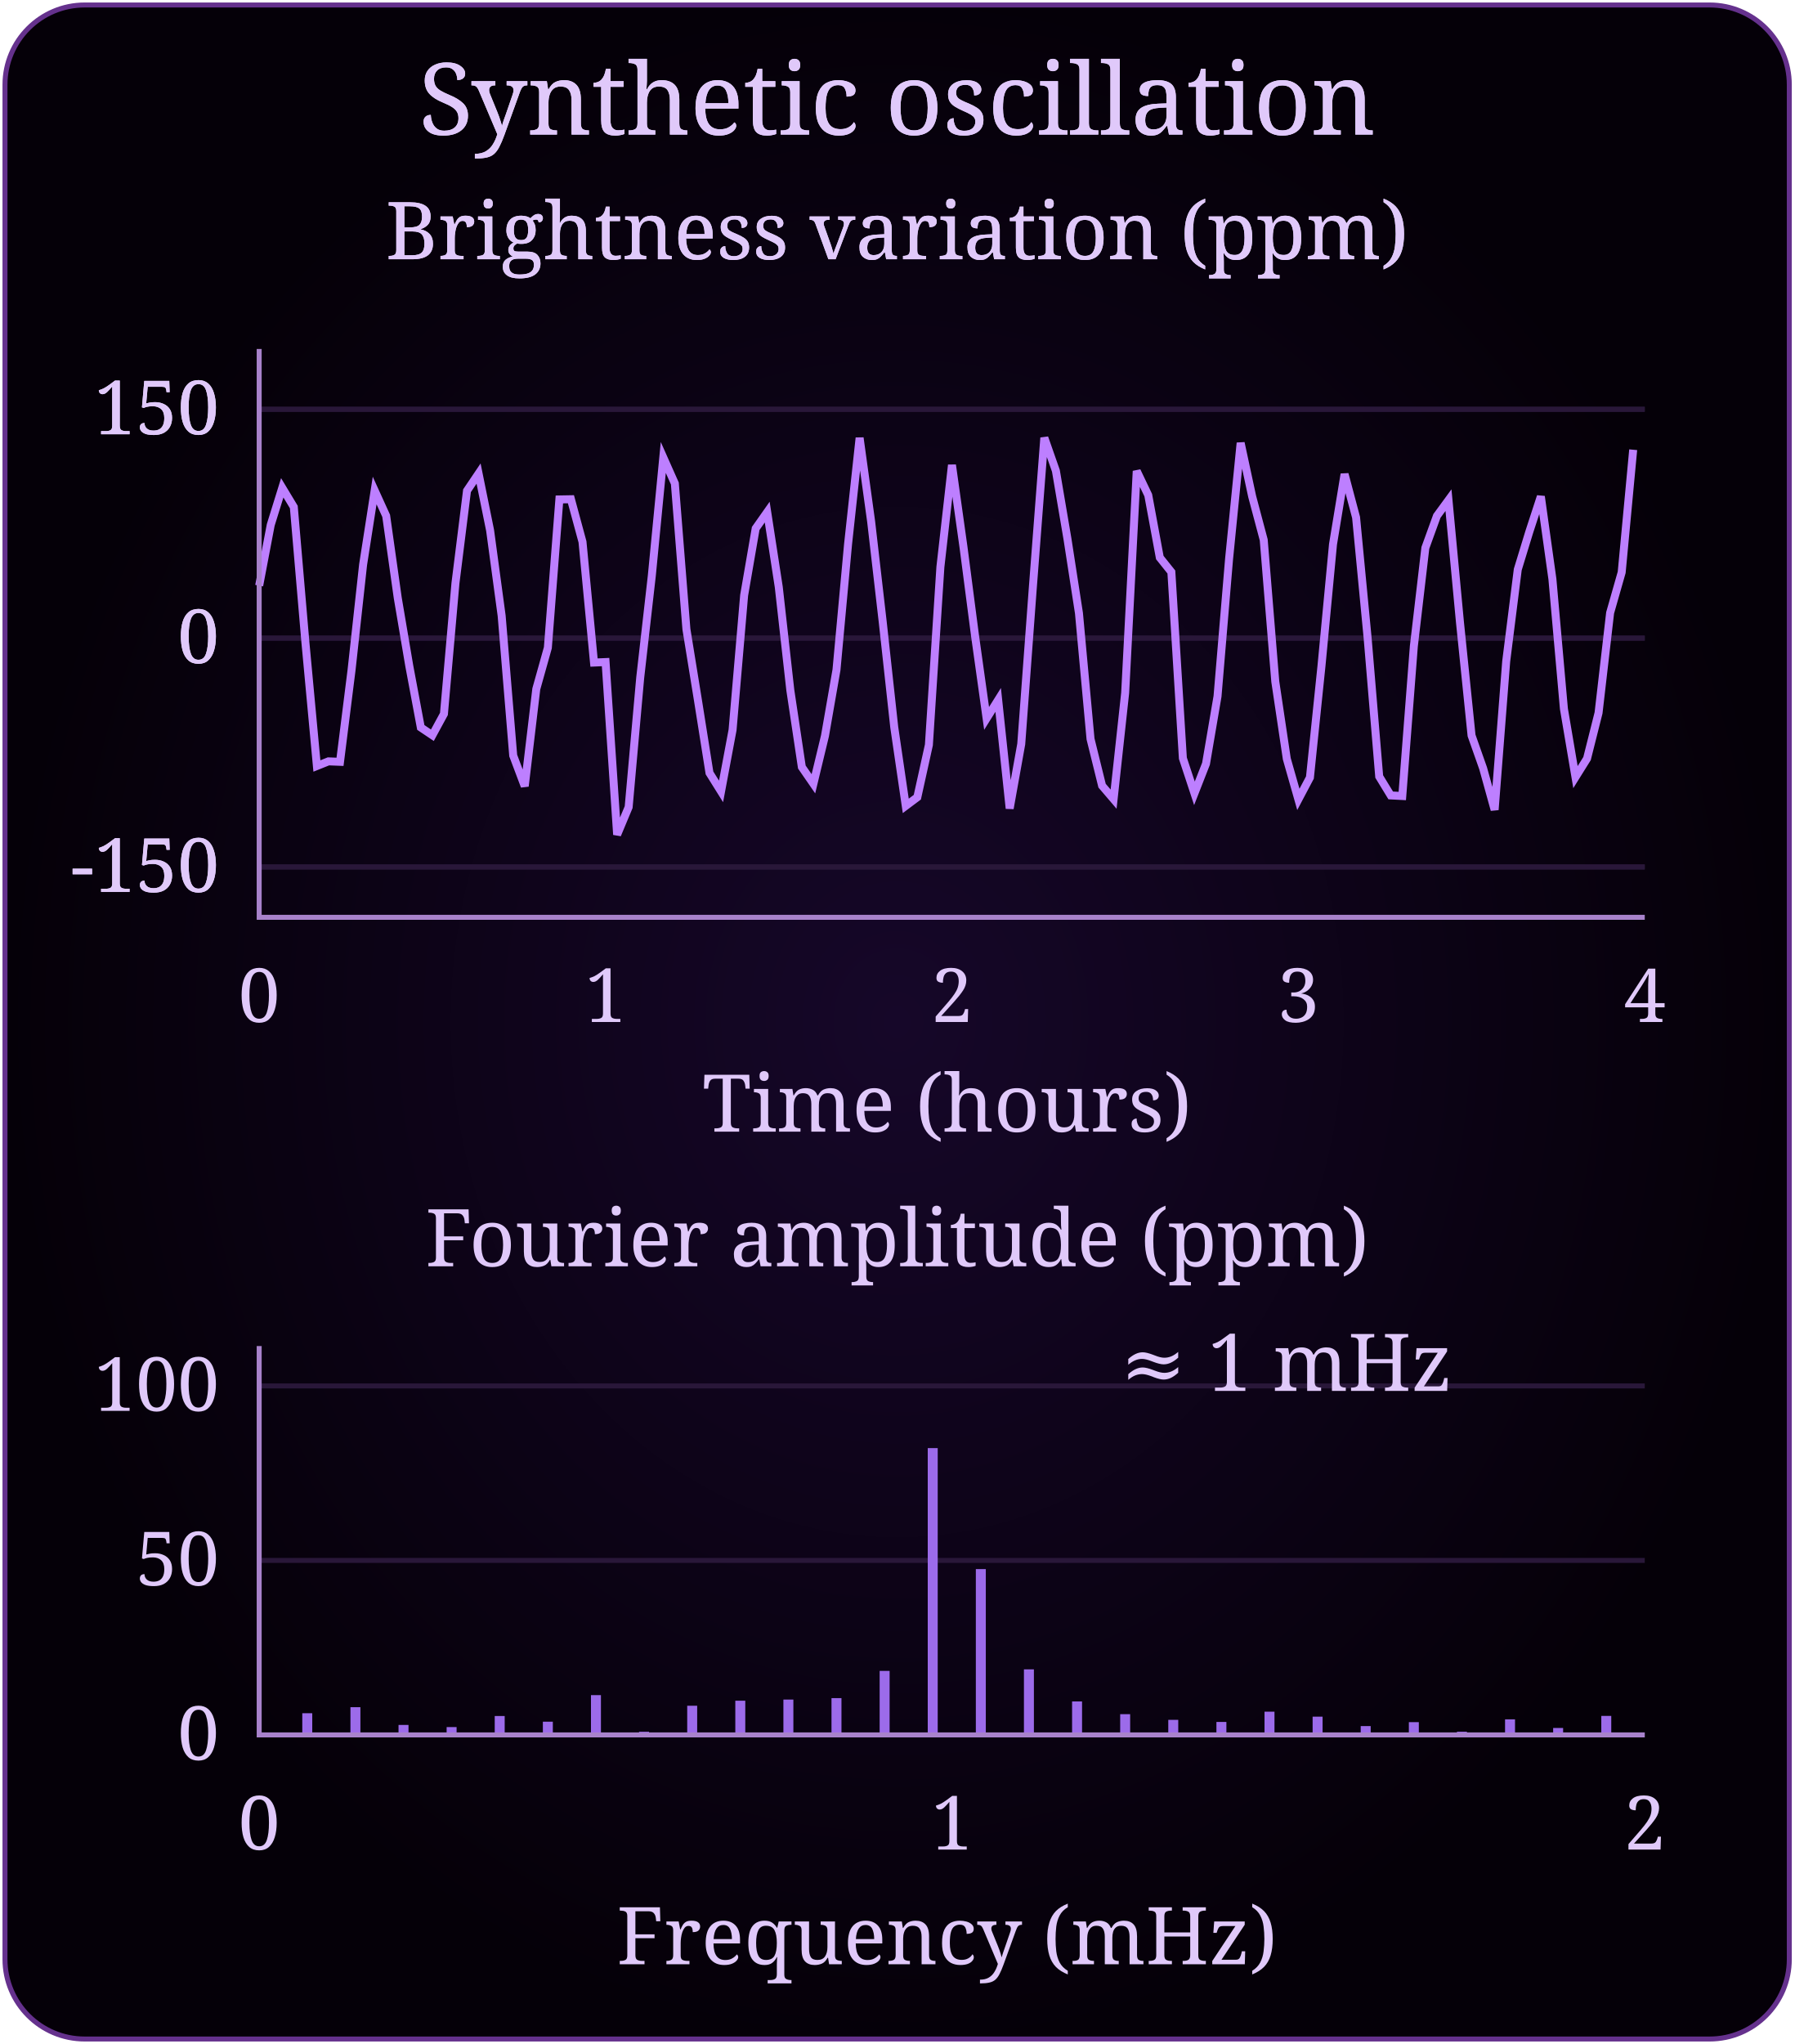
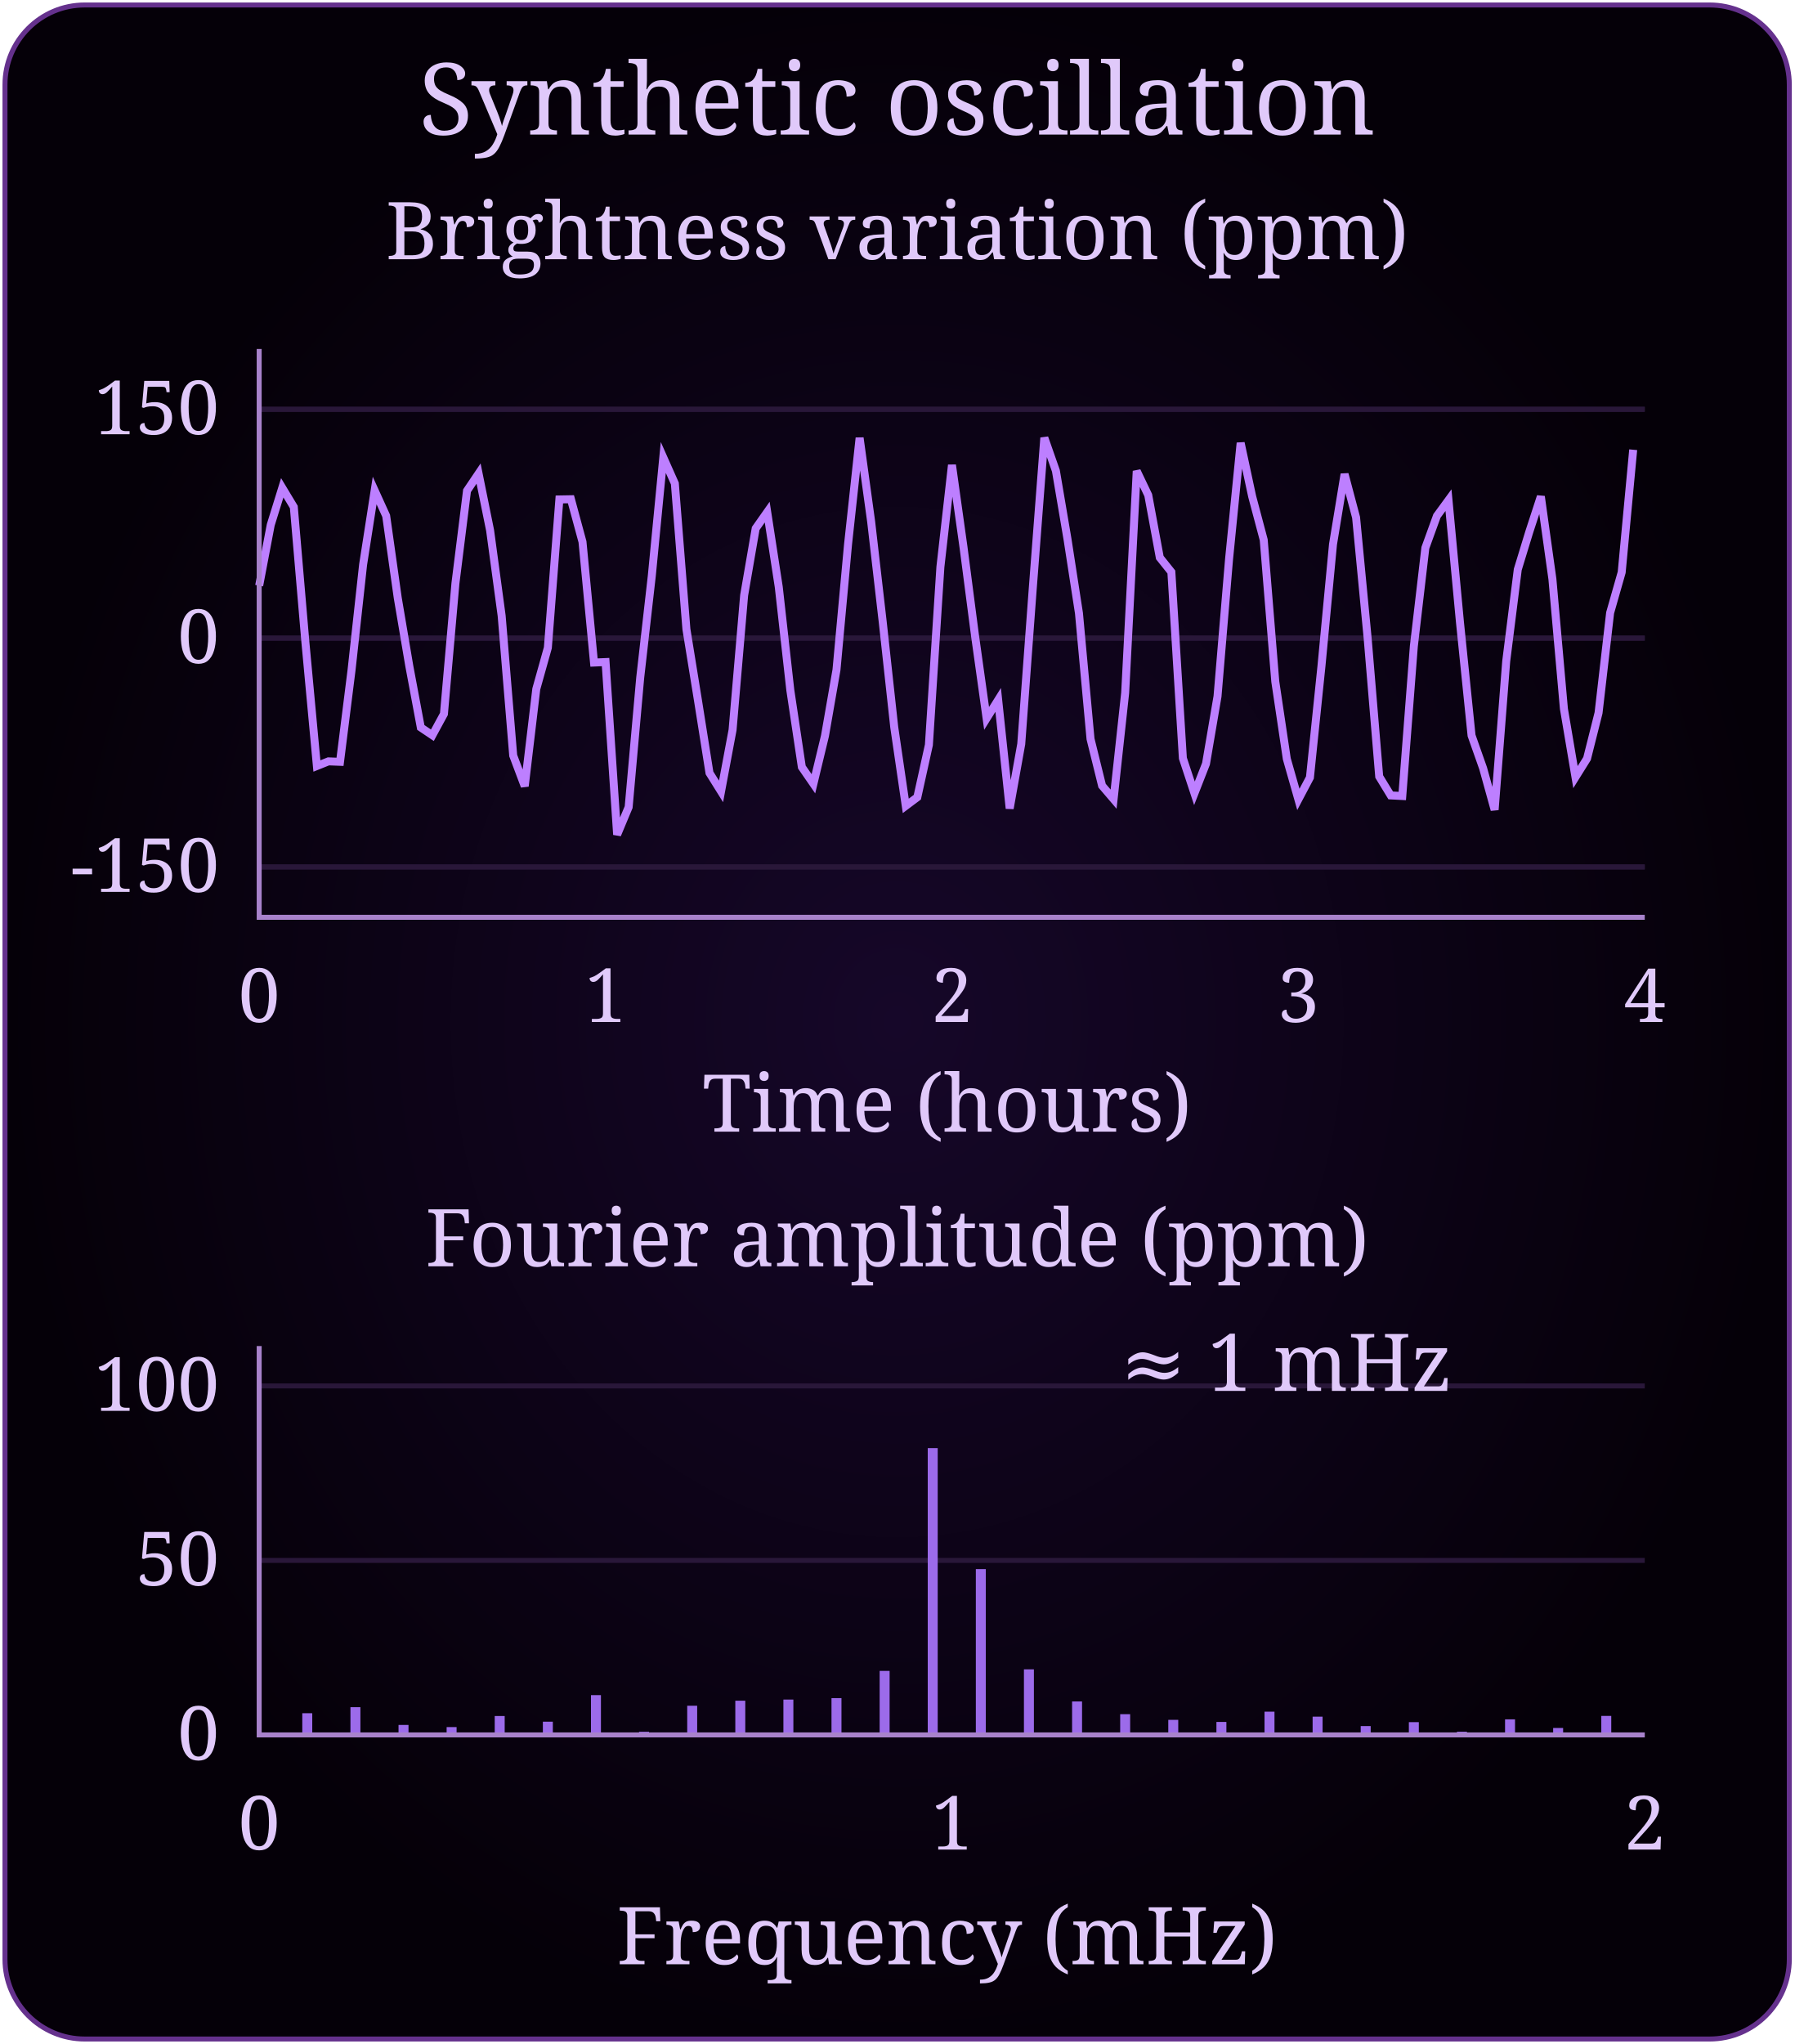
<svg xmlns="http://www.w3.org/2000/svg" viewBox="0 0 360 410" role="img" aria-labelledby="title desc">
  <defs>
    <radialGradient id="field">
      <stop stop-color="#160729" />
      <stop offset="1" stop-color="#050008" />
    </radialGradient>
    <linearGradient id="curve">
      <stop stop-color="#7136d4" />
      <stop offset="1" stop-color="#cf9aff" />
    </linearGradient>
  </defs>
  <rect x="1" y="1" width="358" height="408" rx="16" fill="url(#field)" stroke="#65318d" stroke-width="1" />
  <g font-family="Georgia,serif" fill="#e0c9fa">
    <text x="180" y="27" font-size="20" text-anchor="middle">Synthetic oscillation</text>
    <text x="180" y="52" font-size="16" text-anchor="middle">Brightness variation (ppm)</text>
    <path d="M52,173.9 H330" fill="none" stroke="#291739" stroke-width="1" />
    <text x="44" y="178.9" font-size="15" text-anchor="end">-150</text>
    <path d="M52,128.0 H330" fill="none" stroke="#291739" stroke-width="1" />
    <text x="44" y="133.0" font-size="15" text-anchor="end">0</text>
    <path d="M52,82.1 H330" fill="none" stroke="#291739" stroke-width="1" />
    <text x="44" y="87.1" font-size="15" text-anchor="end">150</text>
-     <text x="180" y="27" font-size="20" text-anchor="middle">Synthetic oscillation</text>
-     <text x="180" y="52" font-size="16" text-anchor="middle">Brightness variation (ppm)</text>
    <path d="M52,173.9 H330" fill="none" stroke="#291739" stroke-width="1" />
-     <text x="44" y="178.9" font-size="15" text-anchor="end">-150</text>
    <path d="M52,128.0 H330" fill="none" stroke="#291739" stroke-width="1" />
-     <text x="44" y="133.0" font-size="15" text-anchor="end">0</text>
    <path d="M52,82.1 H330" fill="none" stroke="#291739" stroke-width="1" />
-     <text x="44" y="87.1" font-size="15" text-anchor="end">150</text>
    <polyline points="52.00,117.47 54.32,105.29 56.63,97.85 58.95,101.70 61.27,128.78 63.58,153.65 65.90,152.72 68.22,152.81 70.53,134.43 72.85,113.27 75.17,98.39 77.48,103.47 79.80,119.91 82.12,133.59 84.43,145.92 86.75,147.48 89.07,143.21 91.38,116.98 93.70,98.43 96.02,94.99 98.33,106.38 100.65,123.51 102.97,151.56 105.28,157.70 107.60,138.20 109.92,129.93 112.23,100.18 114.55,100.14 116.87,108.69 119.18,132.90 121.50,132.80 123.82,167.43 126.13,161.90 128.45,135.94 130.77,115.56 133.08,91.76 135.40,96.98 137.72,126.21 140.03,140.44 142.35,155.04 144.67,158.75 146.98,146.42 149.30,119.42 151.62,106.00 153.93,102.72 156.25,117.75 158.57,138.46 160.88,153.86 163.20,157.22 165.52,147.60 167.83,134.36 170.15,109.18 172.47,87.83 174.78,104.59 177.10,124.69 179.42,145.88 181.73,161.65 184.05,159.91 186.37,149.42 188.68,113.72 191.00,93.27 193.32,109.80 195.63,127.55 197.95,144.10 200.27,140.39 202.58,162.17 204.90,149.24 207.22,117.91 209.53,87.81 211.85,94.43 214.17,108.08 216.48,123.00 218.80,148.22 221.12,157.60 223.43,160.30 225.75,138.98 228.07,94.48 230.38,99.32 232.70,111.84 235.02,114.74 237.33,152.09 239.65,159.13 241.97,153.20 244.28,139.68 246.60,112.09 248.92,88.84 251.23,99.58 253.55,108.29 255.87,136.72 258.18,152.21 260.50,160.35 262.82,155.96 265.13,133.66 267.45,109.18 269.77,95.10 272.08,103.79 274.40,128.01 276.72,155.76 279.03,159.55 281.35,159.67 283.67,129.63 285.98,109.89 288.30,103.49 290.62,100.32 292.93,124.90 295.25,147.53 297.57,154.11 299.88,162.44 302.20,132.65 304.52,114.24 306.83,106.69 309.15,99.58 311.47,116.15 313.78,142.18 316.10,155.88 318.42,152.16 320.73,142.99 323.05,122.93 325.37,114.80 327.68,90.21" fill="none" stroke="#bd7fff" stroke-width="1.6" />
    <path d="M52,70 V184 H330" fill="none" stroke="#a882cb" stroke-width="1" />
    <text x="52.0" y="205" font-size="15" text-anchor="middle">0</text>
    <text x="121.5" y="205" font-size="15" text-anchor="middle">1</text>
    <text x="191.0" y="205" font-size="15" text-anchor="middle">2</text>
    <text x="260.5" y="205" font-size="15" text-anchor="middle">3</text>
    <text x="330.0" y="205" font-size="15" text-anchor="middle">4</text>
    <text x="190" y="227" font-size="16" text-anchor="middle">Time (hours)</text>
    <text x="180" y="254" font-size="16" text-anchor="middle">Fourier amplitude (ppm)</text>
    <path d="M52,348.0 H330" fill="none" stroke="#291739" stroke-width="1" />
    <text x="44" y="353.0" font-size="15" text-anchor="end">0</text>
    <path d="M52,313.0 H330" fill="none" stroke="#291739" stroke-width="1" />
    <text x="44" y="318.0" font-size="15" text-anchor="end">50</text>
    <path d="M52,278.0 H330" fill="none" stroke="#291739" stroke-width="1" />
    <text x="44" y="283.0" font-size="15" text-anchor="end">100</text>
    <path d="M52.0,348 V348.00" fill="none" stroke="#9c6bea" stroke-width="2" />
    <path d="M61.65,348 V343.65" fill="none" stroke="#9c6bea" stroke-width="2" />
    <path d="M71.31,348 V342.44" fill="none" stroke="#9c6bea" stroke-width="2" />
    <path d="M80.96,348 V346.00" fill="none" stroke="#9c6bea" stroke-width="2" />
    <path d="M90.61,348 V346.43" fill="none" stroke="#9c6bea" stroke-width="2" />
    <path d="M100.26,348 V344.21" fill="none" stroke="#9c6bea" stroke-width="2" />
    <path d="M109.92,348 V345.35" fill="none" stroke="#9c6bea" stroke-width="2" />
    <path d="M119.57,348 V340.02" fill="none" stroke="#9c6bea" stroke-width="2" />
    <path d="M129.22,348 V347.37" fill="none" stroke="#9c6bea" stroke-width="2" />
    <path d="M138.88,348 V342.15" fill="none" stroke="#9c6bea" stroke-width="2" />
    <path d="M148.53,348 V341.14" fill="none" stroke="#9c6bea" stroke-width="2" />
    <path d="M158.18,348 V340.91" fill="none" stroke="#9c6bea" stroke-width="2" />
    <path d="M167.83,348 V340.62" fill="none" stroke="#9c6bea" stroke-width="2" />
    <path d="M177.49,348 V335.16" fill="none" stroke="#9c6bea" stroke-width="2" />
    <path d="M187.14,348 V290.47" fill="none" stroke="#9c6bea" stroke-width="2" />
    <path d="M196.79,348 V314.74" fill="none" stroke="#9c6bea" stroke-width="2" />
    <path d="M206.44,348 V334.85" fill="none" stroke="#9c6bea" stroke-width="2" />
    <path d="M216.1,348 V341.29" fill="none" stroke="#9c6bea" stroke-width="2" />
    <path d="M225.75,348 V343.84" fill="none" stroke="#9c6bea" stroke-width="2" />
    <path d="M235.4,348 V344.98" fill="none" stroke="#9c6bea" stroke-width="2" />
    <path d="M245.06,348 V345.40" fill="none" stroke="#9c6bea" stroke-width="2" />
    <path d="M254.71,348 V343.34" fill="none" stroke="#9c6bea" stroke-width="2" />
    <path d="M264.36,348 V344.34" fill="none" stroke="#9c6bea" stroke-width="2" />
    <path d="M274.01,348 V346.23" fill="none" stroke="#9c6bea" stroke-width="2" />
    <path d="M283.67,348 V345.44" fill="none" stroke="#9c6bea" stroke-width="2" />
    <path d="M293.32,348 V347.36" fill="none" stroke="#9c6bea" stroke-width="2" />
    <path d="M302.97,348 V344.88" fill="none" stroke="#9c6bea" stroke-width="2" />
    <path d="M312.62,348 V346.61" fill="none" stroke="#9c6bea" stroke-width="2" />
    <path d="M322.28,348 V344.19" fill="none" stroke="#9c6bea" stroke-width="2" />
    <path d="M52,270 V348 H330" fill="none" stroke="#a882cb" stroke-width="1" />
    <text x="258" y="279" font-size="16" text-anchor="middle">≈ 1 mHz</text>
    <text x="52" y="371" font-size="15" text-anchor="middle">0</text>
    <text x="191" y="371" font-size="15" text-anchor="middle">1</text>
    <text x="330" y="371" font-size="15" text-anchor="middle">2</text>
    <text x="190" y="394" font-size="16" text-anchor="middle">Frequency (mHz)</text>
  </g>
</svg>
